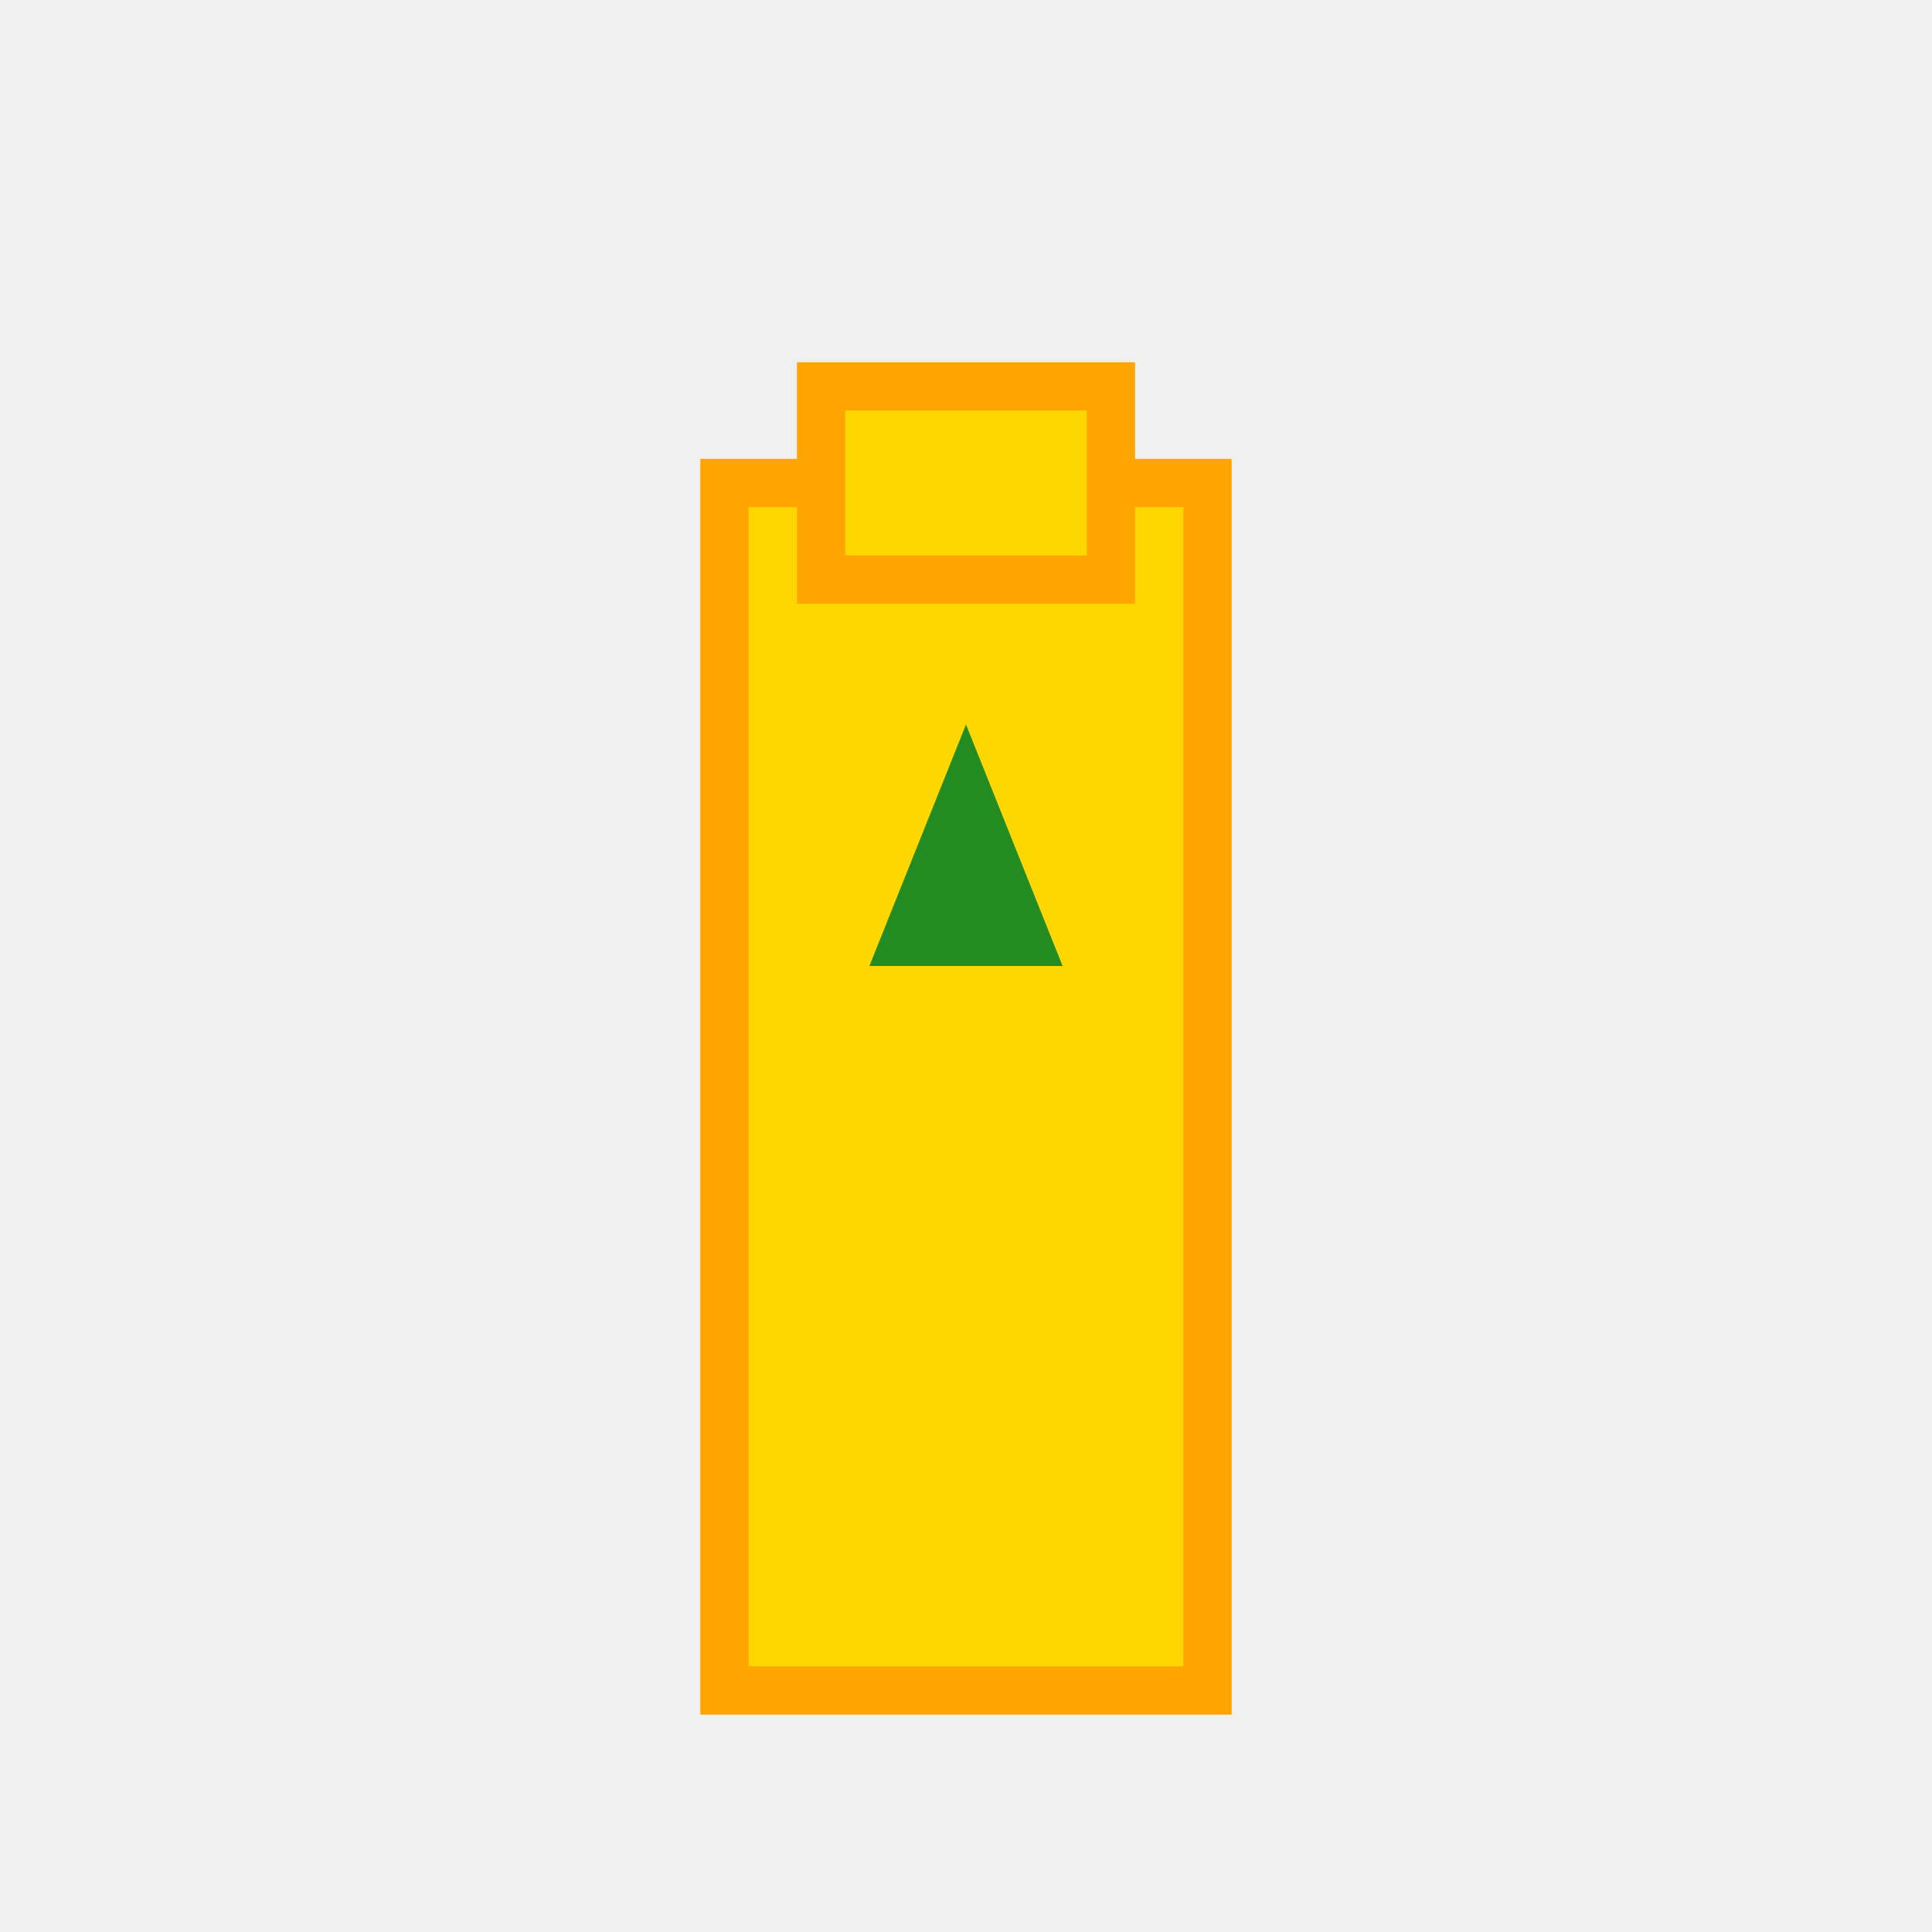
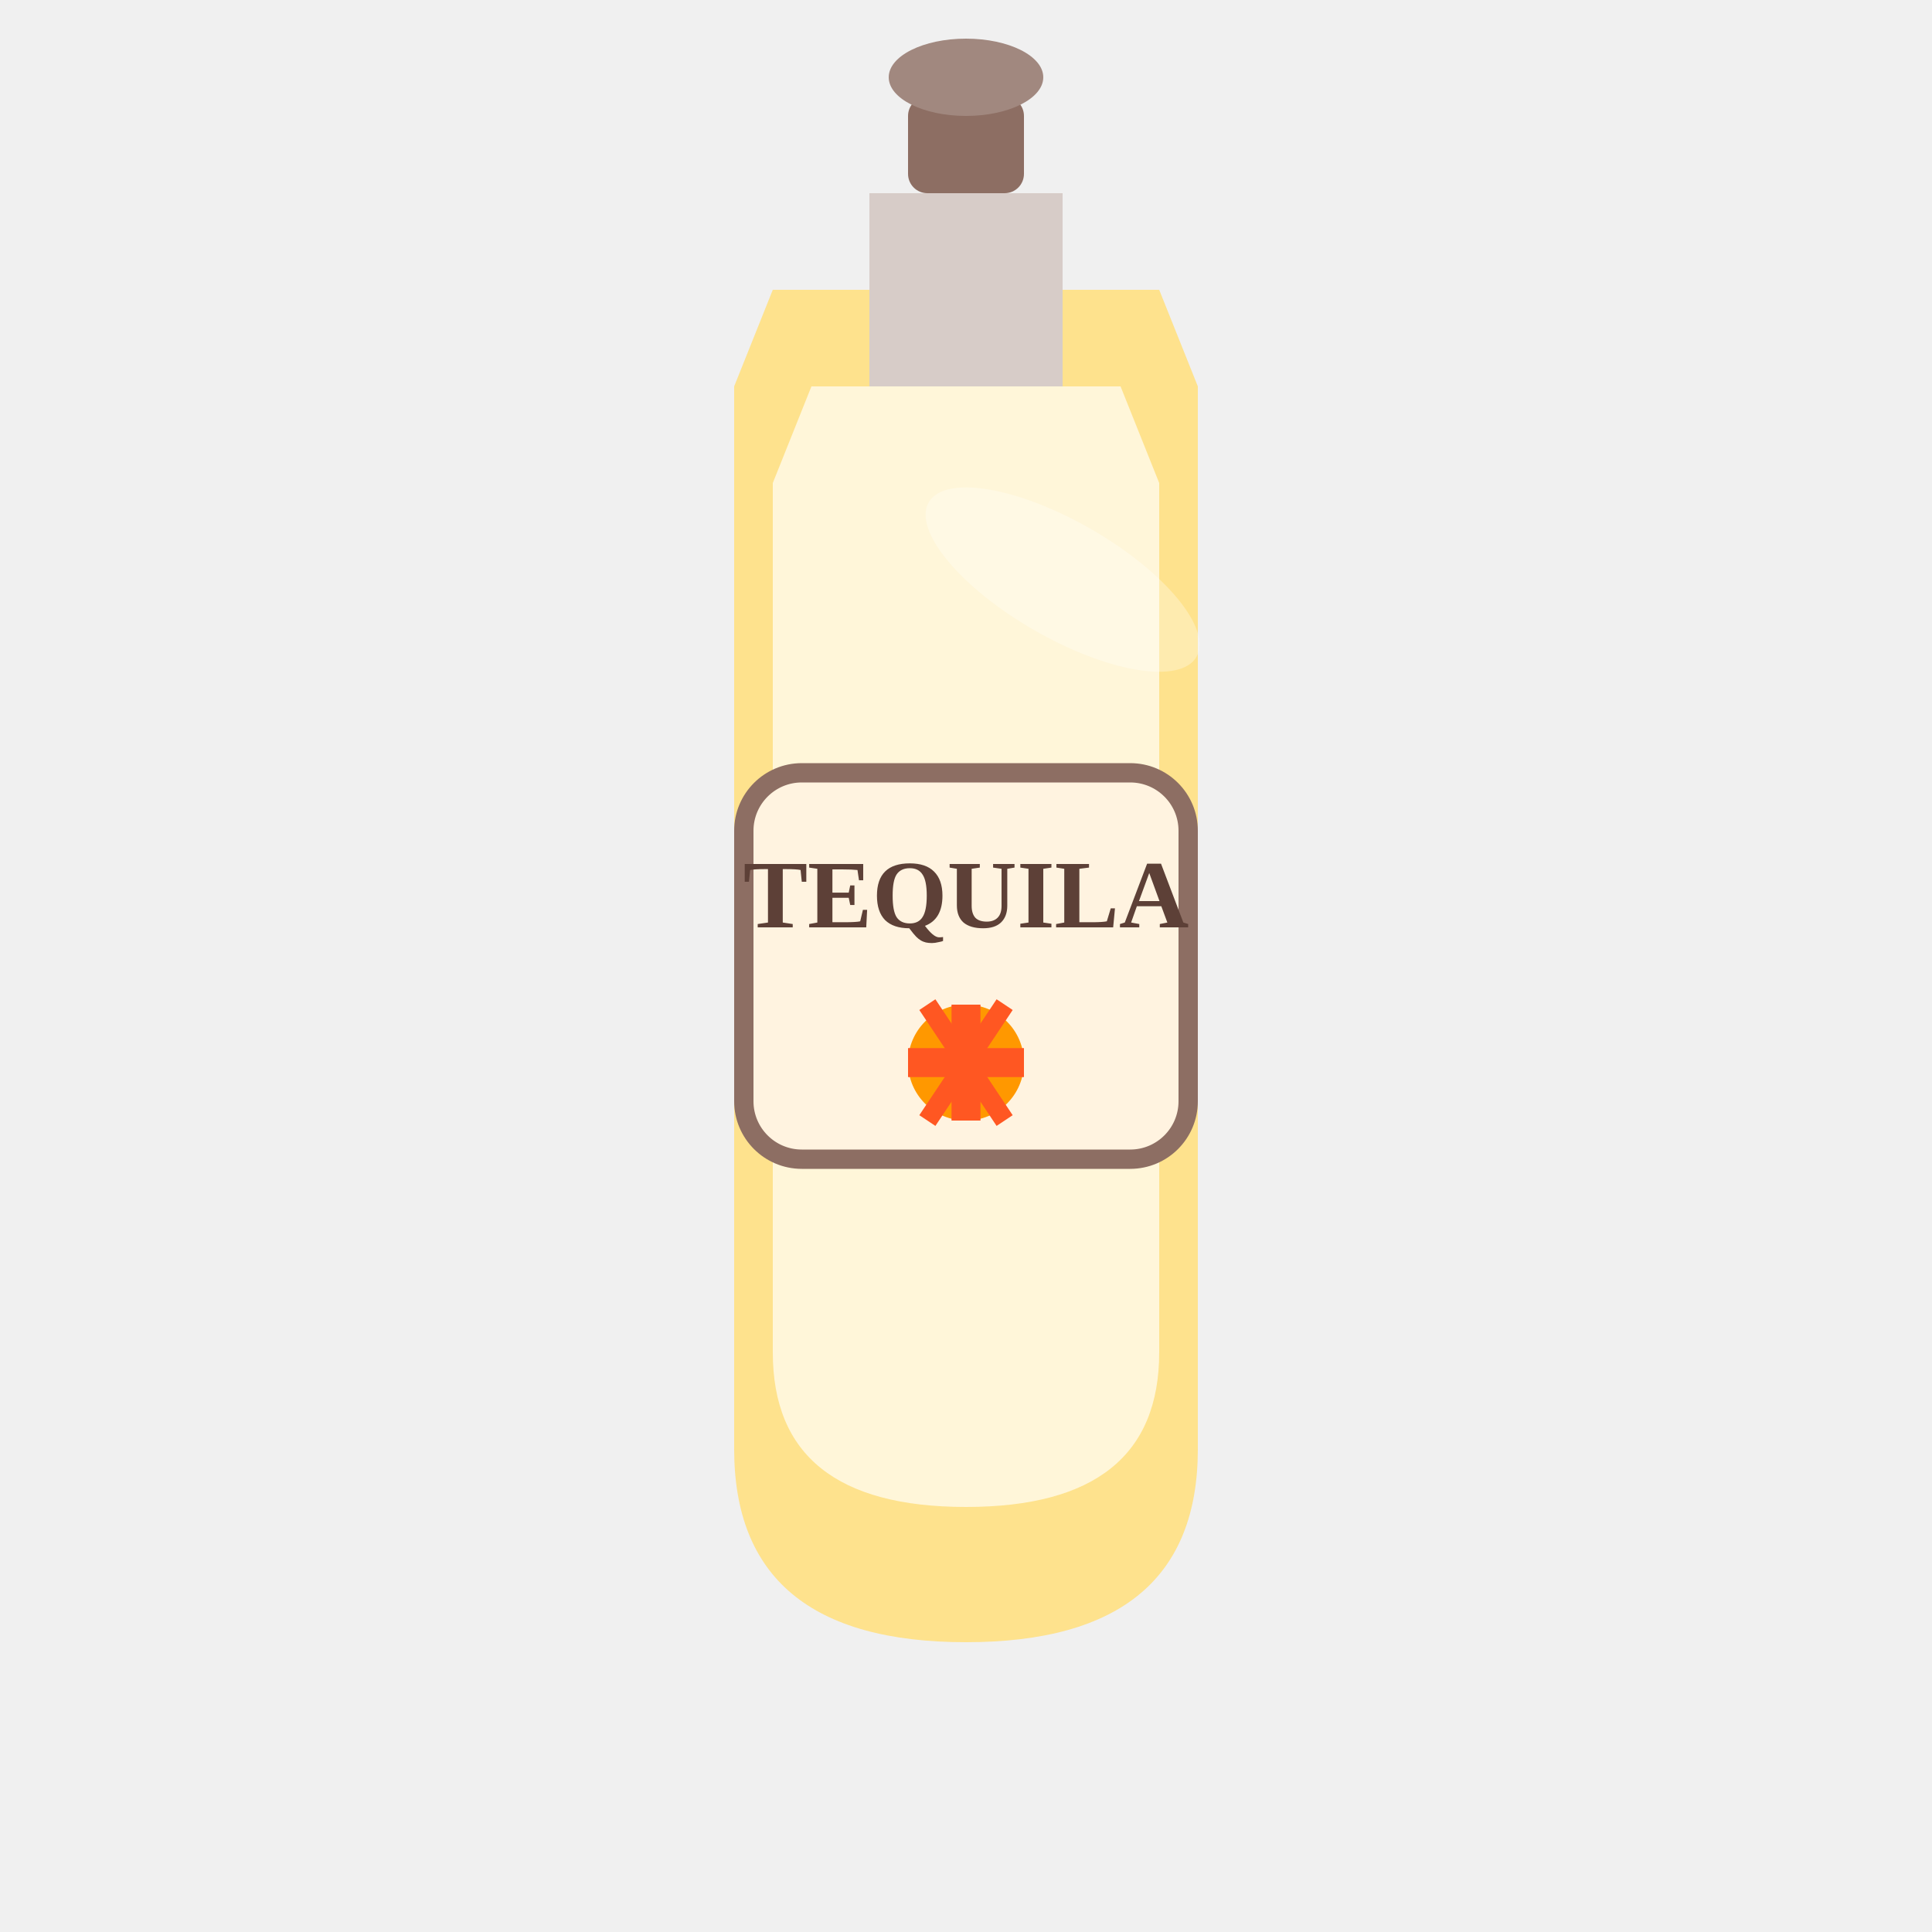
- <svg xmlns="http://www.w3.org/2000/svg" viewBox="0 0 40 40">
-   <rect x="15" y="10" width="10" height="25" fill="#FFD700" stroke="#FFA500" stroke-width="1" />
-   <rect x="17" y="8" width="6" height="4" fill="#FFD700" stroke="#FFA500" stroke-width="1" />
-   <path d="M20 15 L18 20 L22 20 Z" fill="#228B22" />
+ <svg xmlns="http://www.w3.org/2000/svg" width="100" height="100" viewBox="0 0 100 100">
+   <path d="M40,15 L60,15 L62,20 L62,75 Q62,85 50,85 Q38,85 38,75 L38,20 Z" fill="#FFE082" opacity="0.9" />
+   <path d="M42,20 L58,20 L60,25 L60,70 Q60,78 50,78 Q40,78 40,70 L40,25 Z" fill="#FFF8E1" opacity="0.9" />
+   <rect x="45" y="10" width="10" height="10" fill="#D7CCC8" />
+   <rect x="47" y="5" width="6" height="5" rx="1" fill="#8D6E63" />
+   <ellipse cx="50" cy="4" rx="4" ry="2" fill="#A1887F" />
+   <rect x="38.5" y="40" width="23" height="20" rx="3" fill="#FFF3E0" stroke="#8D6E63" stroke-width="1" />
+   <text x="50" y="48" text-anchor="middle" font-family="'Times New Roman', serif" font-size="5" font-weight="bold" fill="#5D4037">
+         TEQUILA
+     </text>
+   <circle cx="50" cy="55" r="3" fill="#FF9800" />
+   <path d="M50,52 L50,58" stroke="#FF5722" stroke-width="1.5" />
+   <path d="M47,55 L53,55" stroke="#FF5722" stroke-width="1.5" />
+   <path d="M48,52 L52,58" stroke="#FF5722" stroke-width="1" />
+   <path d="M52,52 L48,58" stroke="#FF5722" stroke-width="1" />
+   <ellipse cx="55" cy="30" rx="8" ry="3" fill="#FFFFFF" opacity="0.3" transform="rotate(30 55 30)" />
</svg>
